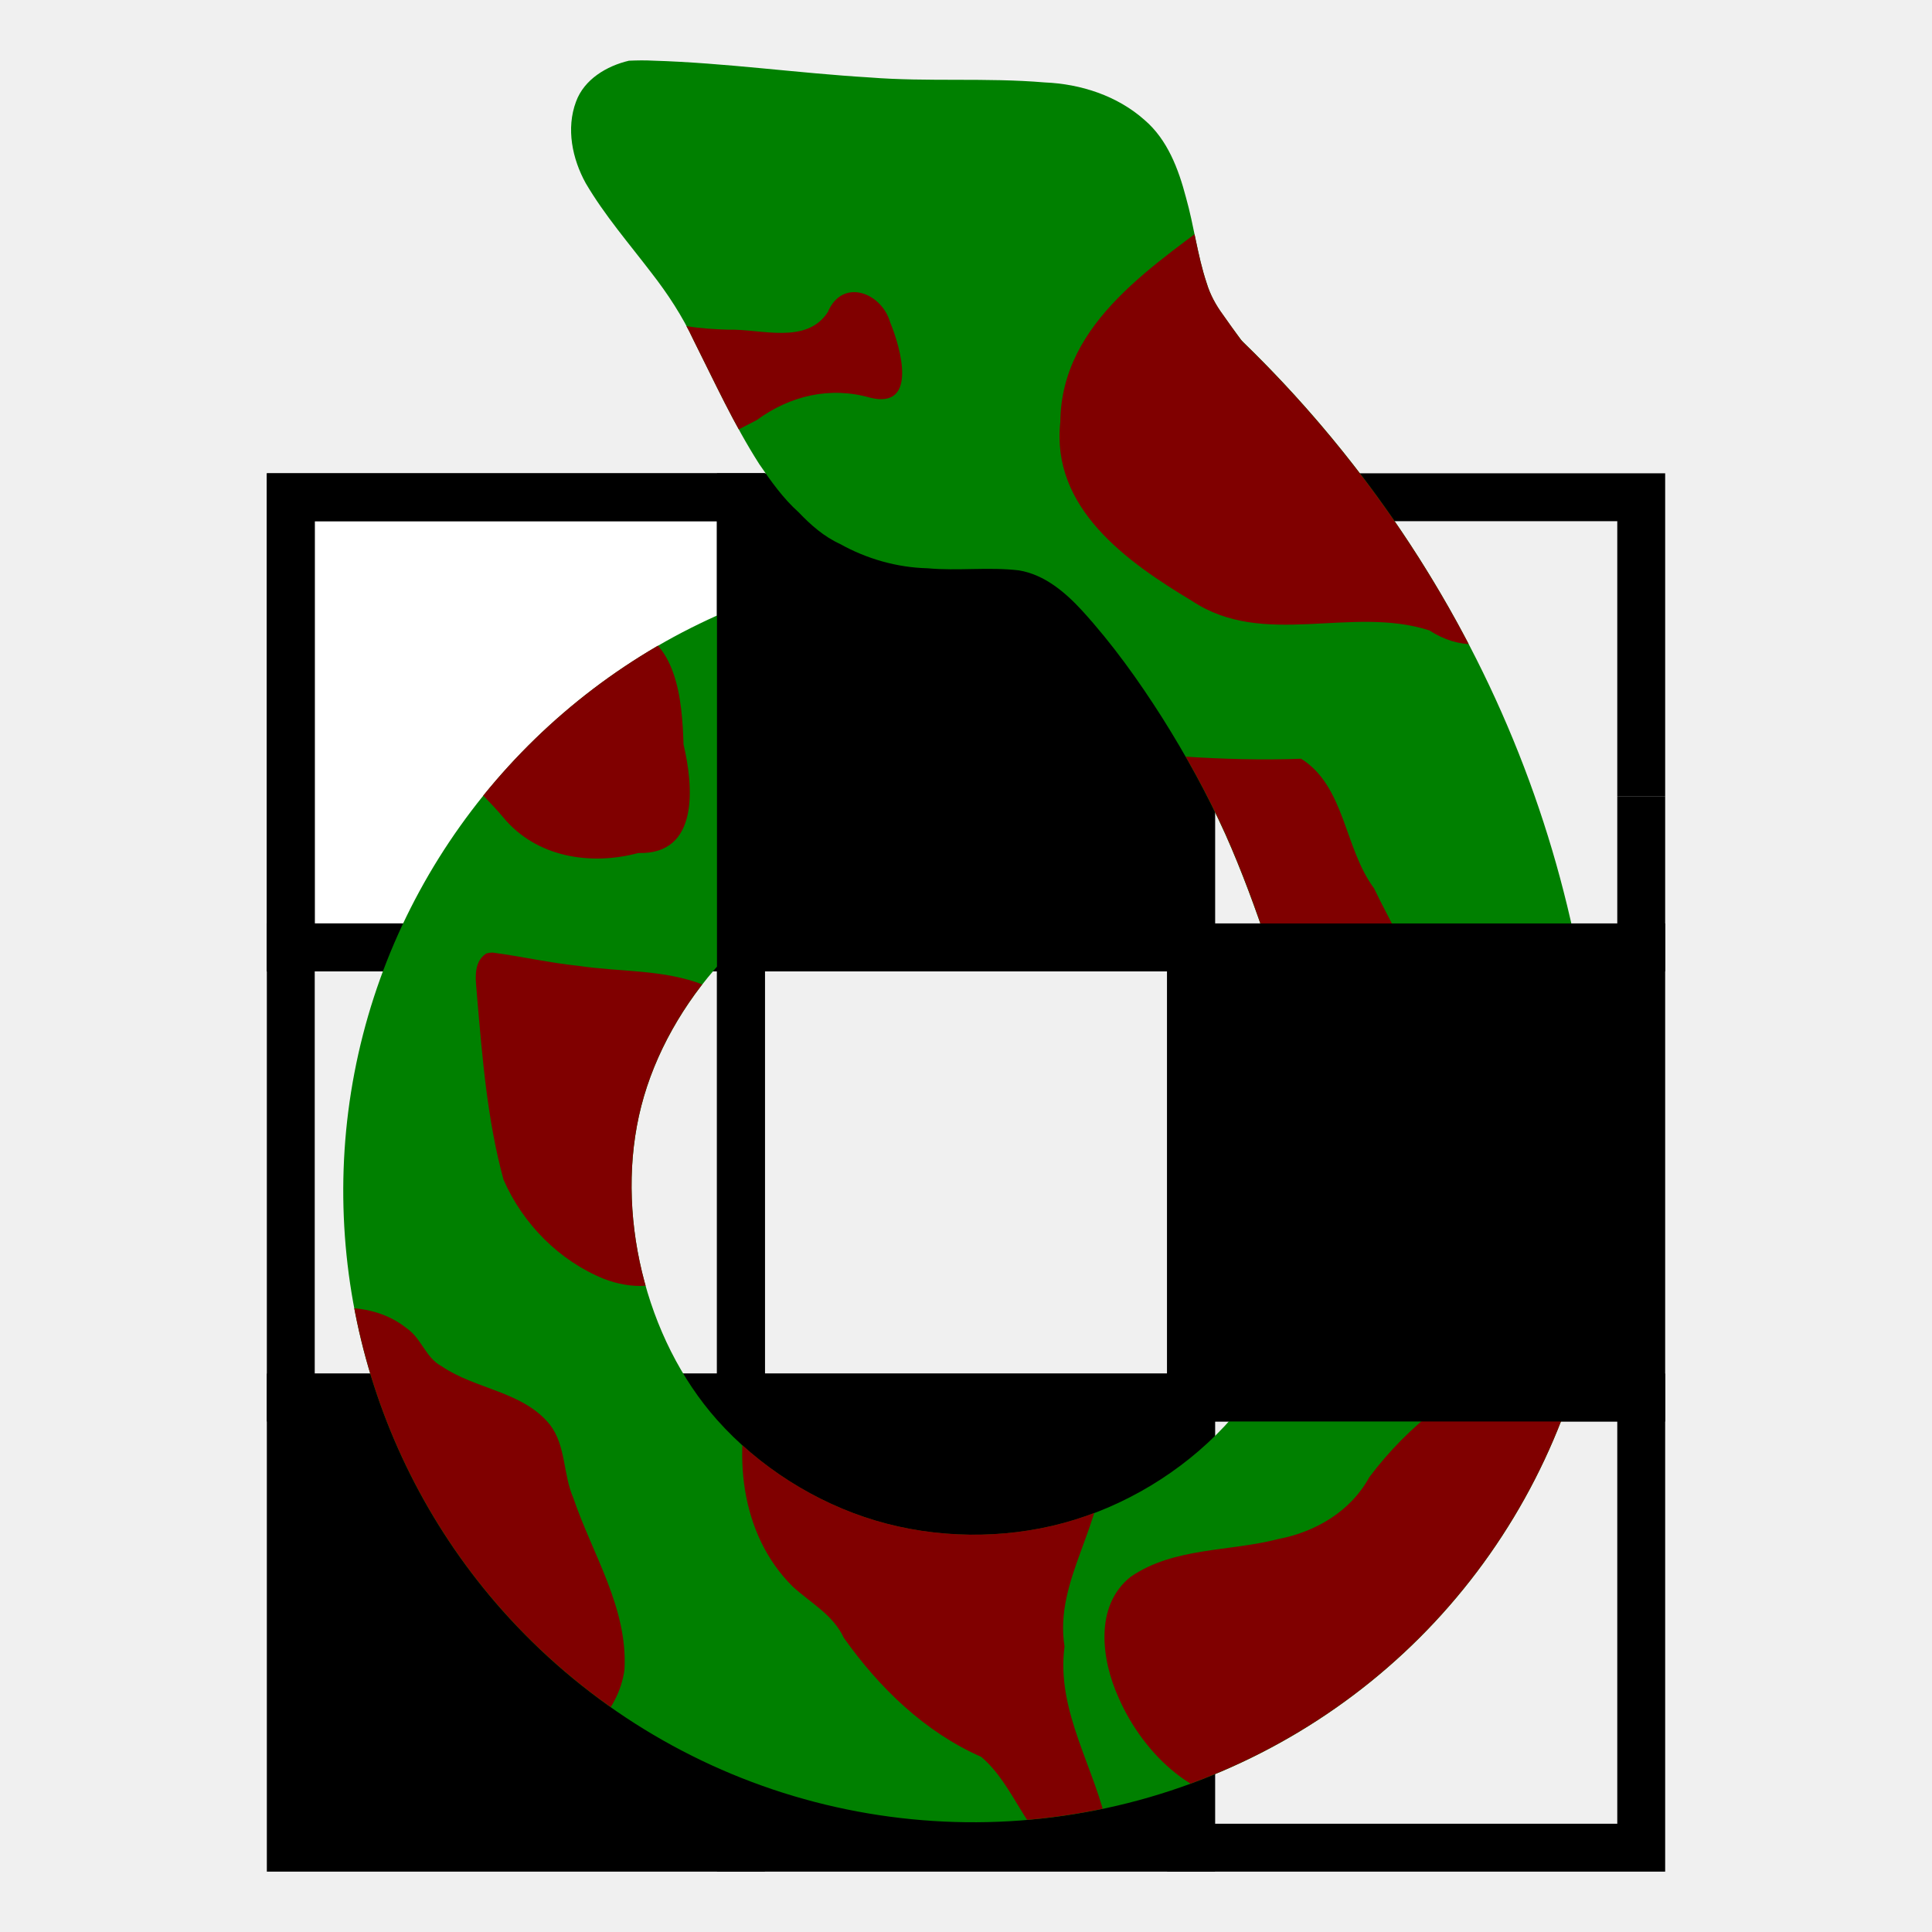
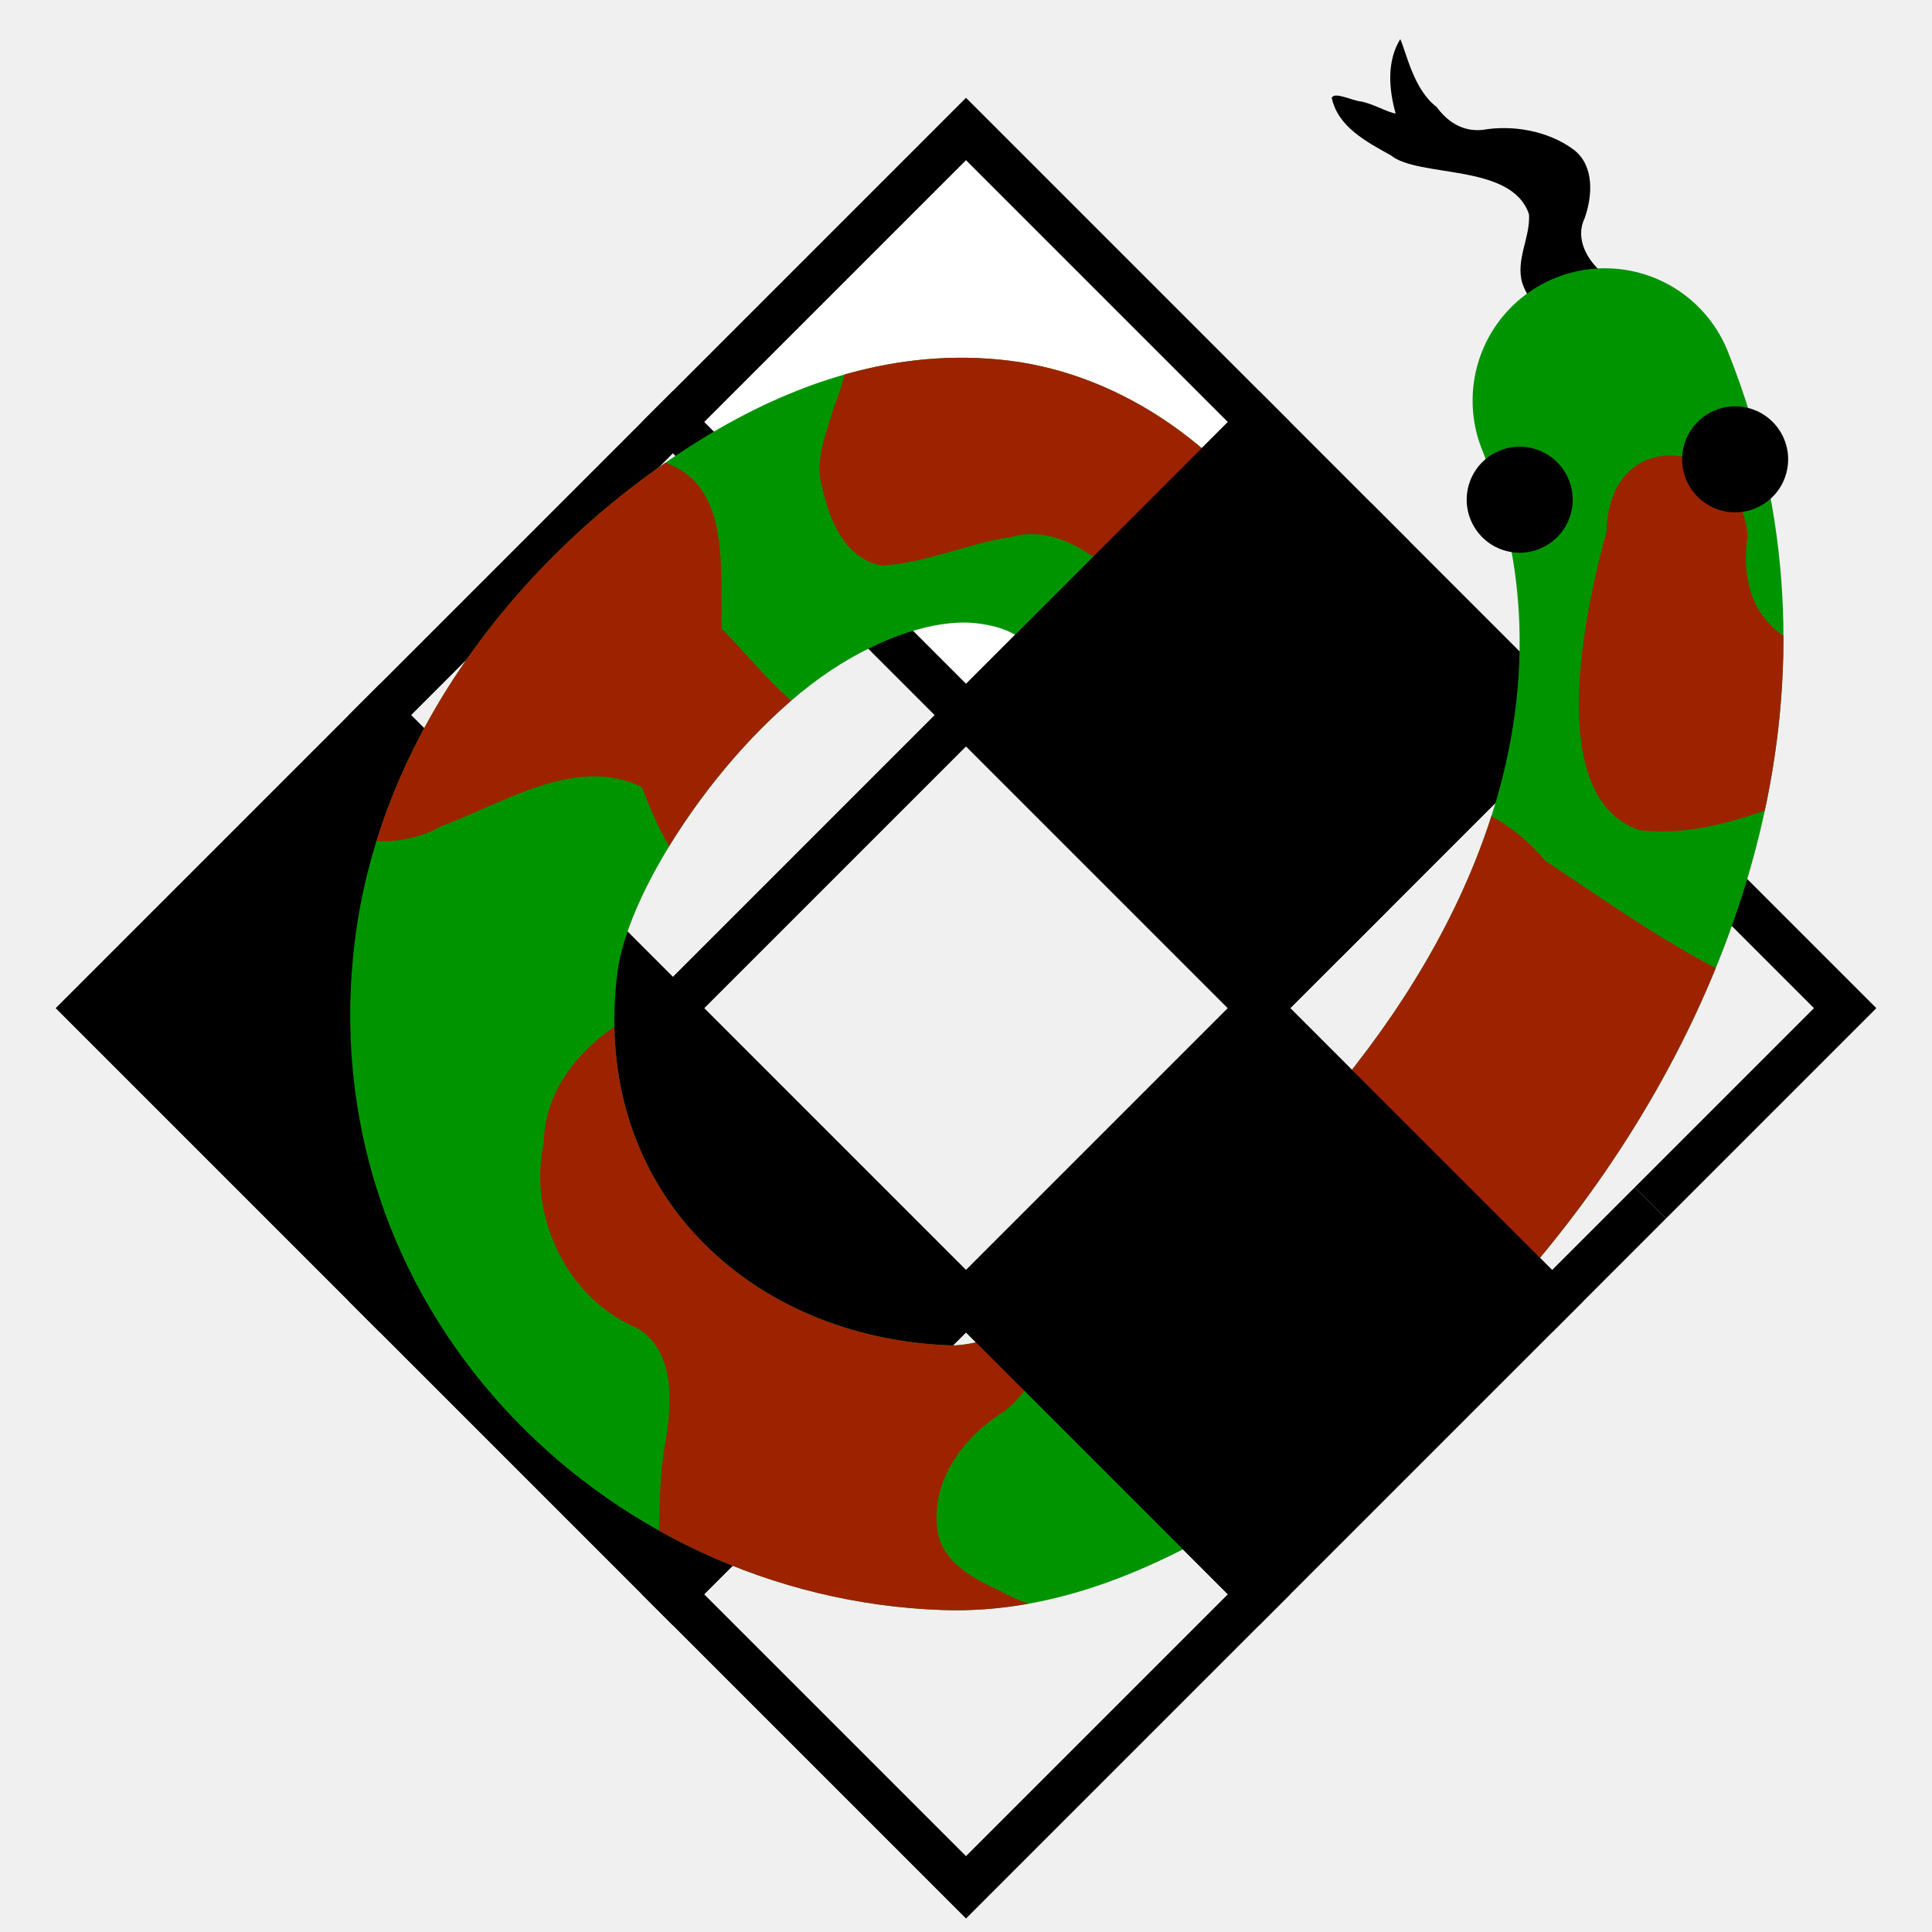
- <svg xmlns="http://www.w3.org/2000/svg" version="1.1" width="256" height="256" id="svg2">
+ <svg xmlns="http://www.w3.org/2000/svg" xmlns:xlink="http://www.w3.org/1999/xlink" width="256" height="256" id="svg2" version="1.1">
  <defs id="defs4">
-     <marker refX="0" refY="0" orient="auto" id="Arrow1Lstart" style="overflow:visible">
-       <path d="M 0,0 5,-5 -12.5,0 5,5 0,0 z" transform="matrix(0.8,0,0,0.8,10,0)" id="path4112" style="fill-rule:evenodd;stroke:#000000;stroke-width:1pt;marker-start:none" />
+     <marker orient="auto" refY="0.0" refX="0.0" id="Arrow1Lstart" style="overflow:visible">
+       <path id="path4112" d="M 0.0,0.0 L 5.0,-5.0 L -12.5,0.0 L 5.0,5.0 L 0.0,0.0 z " style="fill-rule:evenodd;stroke:#000000;stroke-width:1.0pt;marker-start:none" transform="scale(0.8) translate(12.5,0)" />
    </marker>
-     <clipPath id="clipPath4007">
-       <path d="m 92.562,809.737 c -0.417,0.003 -0.833,0.014 -1.25,0.031 -2.321,0.544 -4.681,1.942 -5.531,4.281 -1.047,2.798 -0.407,5.983 1,8.531 1.967,3.351 4.525,6.295 6.875,9.375 1.7,2.185 3.234,4.519 4.406,7.031 2.19,4.356 4.212,8.792 6.844,12.906 1.224,1.791 2.499,3.578 4.125,5.031 1.253,1.317 2.644,2.554 4.312,3.312 2.783,1.557 5.965,2.451 9.156,2.531 3.172,0.292 6.366,-0.153 9.531,0.219 2.666,0.44 4.82,2.287 6.594,4.219 3.137,3.443 5.88,7.258 8.375,11.188 2.462,3.907 4.696,7.945 6.594,12.156 3.366,7.551 5.689,15.509 8.188,23.375 1.003,7.155 1.175,14.421 0.5,21.594 -1.365,6.196 -4.459,12.185 -8.781,16.812 -4.477,4.793 -10.483,8.408 -16.812,10.125 -6.329,1.717 -13.34,1.623 -19.625,-0.25 -6.285,-1.873 -12.206,-5.629 -16.562,-10.531 -7.528,-8.471 -10.725,-21.774 -7.906,-32.75 2.819,-10.976 12.01,-21.048 22.688,-24.844 A 15.004,15.004 0 1 0 105.25,865.8 c -20.558,7.307 -36.292,24.555 -41.719,45.688 -5.427,21.132 0.069,43.785 14.562,60.094 8.132,9.151 18.674,15.878 30.406,19.375 11.732,3.497 24.216,3.643 36.031,0.438 11.815,-3.205 22.55,-9.647 30.906,-18.594 8.356,-8.946 14.045,-20.057 16.438,-32.062 l 0.156,-0.719 0.062,-0.688 c 1.62,-15.805 0.133,-31.859 -4.375,-47.094 -6.003,-20.286 -17.352,-38.649 -32.438,-53.219 -0.676,-0.907 -1.317,-1.825 -1.969,-2.75 -0.737,-1.001 -1.329,-2.089 -1.688,-3.281 -0.969,-2.907 -1.322,-5.992 -2.156,-8.938 -0.779,-2.969 -1.917,-6.013 -4.312,-8.062 -2.845,-2.532 -6.672,-3.781 -10.438,-3.938 -6.089,-0.52 -12.221,-0.047 -18.312,-0.531 -7.546,-0.45 -15.032,-1.525 -22.594,-1.75 -0.416,-0.023 -0.833,-0.034 -1.25,-0.031 z" id="path4009" style="font-size:medium;font-style:normal;font-variant:normal;font-weight:normal;font-stretch:normal;text-indent:0;text-align:start;text-decoration:none;line-height:normal;letter-spacing:normal;word-spacing:normal;text-transform:none;direction:ltr;block-progression:tb;writing-mode:lr-tb;text-anchor:start;baseline-shift:baseline;color:#000000;fill:#008000;fill-opacity:1;stroke:none;stroke-width:30;marker:none;visibility:visible;display:inline;overflow:visible;enable-background:accumulate;font-family:Sans;-inkscape-font-specification:Sans" />
+     <clipPath clipPathUnits="userSpaceOnUse" id="clipPath4007">
+       <path style="font-size:medium;font-style:normal;font-variant:normal;font-weight:normal;font-stretch:normal;text-indent:0;text-align:start;text-decoration:none;line-height:normal;letter-spacing:normal;word-spacing:normal;text-transform:none;direction:ltr;block-progression:tb;writing-mode:lr-tb;text-anchor:start;baseline-shift:baseline;color:#000000;fill:#008000;fill-opacity:1;stroke:none;stroke-width:30;marker:none;visibility:visible;display:inline;overflow:visible;enable-background:accumulate;font-family:Sans;-inkscape-font-specification:Sans" d="m 92.562,809.737 c -0.417,0.003 -0.833,0.014 -1.25,0.031 -2.321,0.544 -4.681,1.942 -5.531,4.281 -1.047,2.798 -0.407,5.983 1,8.531 1.967,3.351 4.525,6.295 6.875,9.375 1.7,2.185 3.234,4.519 4.406,7.031 2.19,4.356 4.212,8.792 6.844,12.906 1.224,1.791 2.499,3.578 4.125,5.031 1.253,1.317 2.644,2.554 4.312,3.312 2.783,1.557 5.965,2.451 9.156,2.531 3.172,0.292 6.366,-0.153 9.531,0.219 2.666,0.44 4.82,2.287 6.594,4.219 3.137,3.443 5.88,7.258 8.375,11.188 2.462,3.907 4.696,7.945 6.594,12.156 3.366,7.551 5.689,15.509 8.188,23.375 1.003,7.155 1.175,14.421 0.5,21.594 -1.365,6.196 -4.459,12.185 -8.781,16.812 -4.477,4.793 -10.483,8.408 -16.812,10.125 -6.329,1.717 -13.34,1.623 -19.625,-0.25 -6.285,-1.873 -12.206,-5.629 -16.562,-10.531 -7.528,-8.471 -10.725,-21.774 -7.906,-32.75 2.819,-10.976 12.01,-21.048 22.688,-24.844 A 15.004,15.004 0 1 0 105.25,865.8 c -20.558,7.307 -36.292,24.555 -41.719,45.688 -5.427,21.132 0.069,43.785 14.562,60.094 8.132,9.151 18.674,15.878 30.406,19.375 11.732,3.497 24.216,3.643 36.031,0.438 11.815,-3.205 22.55,-9.647 30.906,-18.594 8.356,-8.946 14.045,-20.057 16.438,-32.062 l 0.156,-0.719 0.062,-0.688 c 1.62,-15.805 0.133,-31.859 -4.375,-47.094 -6.003,-20.286 -17.352,-38.649 -32.438,-53.219 -0.676,-0.907 -1.317,-1.825 -1.969,-2.75 -0.737,-1.001 -1.329,-2.089 -1.688,-3.281 -0.969,-2.907 -1.322,-5.992 -2.156,-8.938 -0.779,-2.969 -1.917,-6.013 -4.312,-8.062 -2.845,-2.532 -6.672,-3.781 -10.438,-3.938 -6.089,-0.52 -12.221,-0.047 -18.312,-0.531 -7.546,-0.45 -15.032,-1.525 -22.594,-1.75 -0.416,-0.023 -0.833,-0.034 -1.25,-0.031 z" id="path4009" />
+     </clipPath>
+     <filter id="filter5220" color-interpolation-filters="sRGB">
+       <feTurbulence id="feTurbulence5222" numOctaves="1" baseFrequency="0.002 0.107" />
+       <feColorMatrix id="feColorMatrix5224" values="2 0 0 0 0 0 0 0 0 0 0 0 0 0 0 0 0 0 0.5 0.5" result="result91" />
+       <feDisplacementMap id="feDisplacementMap5226" in2="result91" yChannelSelector="A" xChannelSelector="R" scale="14.3" in="SourceGraphic" />
+     </filter>
+     <filter id="filter5294" x="-0.116" width="1.232" y="-0.124" height="1.248">
+       <feGaussianBlur stdDeviation="7.868" id="feGaussianBlur5296" />
+     </filter>
+     <clipPath clipPathUnits="userSpaceOnUse" id="clipPath5481">
+       <use x="0" y="0" xlink:href="#path4365" id="use5483" width="1" height="1" />
+     </clipPath>
+     <clipPath clipPathUnits="userSpaceOnUse" id="clipPath5485">
+       <use x="0" y="0" xlink:href="#path4365" id="use5487" width="1" height="1" />
+     </clipPath>
+     <clipPath clipPathUnits="userSpaceOnUse" id="clipPath5489">
+       <use x="0" y="0" xlink:href="#path4365" id="use5491" width="1" height="1" />
+     </clipPath>
+     <clipPath clipPathUnits="userSpaceOnUse" id="clipPath5493">
+       <use x="0" y="0" xlink:href="#path4365" id="use5495" width="1" height="1" />
+     </clipPath>
+     <clipPath clipPathUnits="userSpaceOnUse" id="clipPath5497">
+       <use x="0" y="0" xlink:href="#path4365" id="use5499" width="1" height="1" />
    </clipPath>
  </defs>
-   <g transform="translate(0,-796.3622)" id="layer1">
-     <g transform="matrix(1.269075,0,0,1.269075,35.35756,-291.1638)" id="g4080">
-       <rect width="47" height="47" x="2.5" y="908.862" id="rect2985" style="fill:#ffffff;fill-opacity:1;stroke:#000000;stroke-width:5;stroke-miterlimit:4;stroke-opacity:1;stroke-dasharray:none" />
-       <rect width="47" height="47" x="2.5" y="908.862" id="use3077" style="fill:none;stroke:#000000;stroke-width:5;stroke-miterlimit:4;stroke-opacity:1;stroke-dasharray:none" />
-       <rect width="47" height="47" x="2.5" y="955.862" id="use3079" style="fill:none;stroke:#000000;stroke-width:5;stroke-miterlimit:4;stroke-opacity:1;stroke-dasharray:none" />
-       <rect width="47" height="47" x="49.5" y="955.862" id="use3085" style="fill:none;stroke:#000000;stroke-width:5;stroke-miterlimit:4;stroke-opacity:1;stroke-dasharray:none" />
-       <rect width="47" height="47" x="96.5" y="1002.862" id="use3093" style="fill:none;stroke:#000000;stroke-width:5;stroke-miterlimit:4;stroke-opacity:1;stroke-dasharray:none" />
-       <path d="m 143.5,940.112 0,15.75 -47,0 0,-10" id="use3089" style="fill:none;stroke:#000000;stroke-width:5;stroke-miterlimit:4;stroke-opacity:1;stroke-dasharray:none" />
-       <path d="m 96.5,945.862 0,-37 0,0 47,0 0,31.25" id="path4745" style="fill:none;stroke:#000000;stroke-width:5;stroke-miterlimit:4;stroke-opacity:1;stroke-dasharray:none" />
-       <rect width="47" height="47" x="2.5" y="1002.862" id="use3081" style="fill:#000000;fill-opacity:1;stroke:#000000;stroke-width:5;stroke-miterlimit:4;stroke-opacity:1;stroke-dasharray:none" />
-       <rect width="47" height="47" x="49.5" y="1002.862" id="use3087" style="fill:#000000;fill-opacity:1;stroke:#000000;stroke-width:5;stroke-miterlimit:4;stroke-opacity:1;stroke-dasharray:none" />
-       <path d="m 66.219,870.25 a 15.002,15.002 0 0 0 -6.625,28.438 c 21.723,11.28 38.898,32.091 45.844,55.562 3.317,11.21 4.44,23.139 3.344,34.781 -1.365,6.196 -4.459,12.185 -8.781,16.813 -4.477,4.793 -10.483,8.408 -16.812,10.125 -6.329,1.717 -13.34,1.623 -19.625,-0.25 -6.285,-1.873 -12.206,-5.629 -16.562,-10.531 -7.528,-8.471 -10.725,-21.774 -7.906,-32.75 2.819,-10.976 12.01,-21.048 22.688,-24.844 A 15.004,15.004 0 1 0 51.75,919.313 c -20.558,7.307 -36.292,24.555 -41.719,45.688 -5.427,21.132 0.069,43.785 14.562,60.094 8.132,9.15 18.674,15.878 30.406,19.375 11.732,3.497 24.216,3.643 36.031,0.438 11.815,-3.205 22.55,-9.648 30.906,-18.594 8.356,-8.946 14.045,-20.057 16.438,-32.062 l 0.156,-0.719 0.062,-0.688 c 1.62,-15.805 0.133,-31.859 -4.375,-47.094 -9.342,-31.571 -31.593,-58.514 -60.812,-73.688 a 15.002,15.002 0 0 0 -7.188,-1.812 z" id="path3085" style="font-size:medium;font-style:normal;font-variant:normal;font-weight:normal;font-stretch:normal;text-indent:0;text-align:start;text-decoration:none;line-height:normal;letter-spacing:normal;word-spacing:normal;text-transform:none;direction:ltr;block-progression:tb;writing-mode:lr-tb;text-anchor:start;baseline-shift:baseline;color:#000000;fill:#008000;fill-opacity:1;stroke:none;stroke-width:30;marker:none;visibility:visible;display:inline;overflow:visible;enable-background:accumulate;font-family:Sans;-inkscape-font-specification:Sans" />
-       <rect width="47" height="47" x="49.5" y="908.862" id="use3083" style="fill:#000000;fill-opacity:1;stroke:#000000;stroke-width:5;stroke-miterlimit:4;stroke-opacity:1;stroke-dasharray:none" />
-       <path d="m 37.812,863.281 c -2.321,0.544 -4.681,1.942 -5.531,4.281 -1.047,2.798 -0.393,5.963 1.015,8.511 1.967,3.351 4.525,6.299 6.875,9.379 1.7,2.185 3.222,4.51 4.394,7.022 2.19,4.356 4.218,8.813 6.85,12.927 1.224,1.791 2.49,3.583 4.116,5.036 1.253,1.317 2.651,2.545 4.319,3.303 2.783,1.557 5.948,2.458 9.139,2.538 3.172,0.292 6.37,-0.154 9.535,0.218 2.666,0.44 4.832,2.279 6.606,4.21 3.137,3.443 5.862,7.244 8.357,11.173 2.462,3.907 4.698,7.965 6.595,12.177 3.504,7.861 5.882,16.15 8.5,24.331 0.472,1.247 0.646,2.624 1.355,3.768 0.738,1.135 2.226,1.11 3.428,1.125 1.858,-0.04 3.711,-0.195 5.568,-0.269 6.06,-0.431 12.137,-0.573 18.192,-1.074 1.403,-0.429 1.783,-2.184 1.436,-3.454 -1.213,-4.877 -2.347,-9.776 -3.632,-14.635 -1.84,-6.908 -3.774,-13.829 -6.724,-20.361 -2.359,-5.323 -5.075,-10.482 -7.988,-15.52 -2.277,-3.761 -4.578,-7.517 -7.258,-11.008 -4.279,-5.81 -9.004,-11.283 -13.159,-17.184 -0.737,-1.001 -1.318,-2.097 -1.676,-3.289 -0.969,-2.907 -1.321,-5.976 -2.156,-8.922 -0.779,-2.969 -1.928,-6.041 -4.324,-8.09 -2.845,-2.532 -6.655,-3.767 -10.421,-3.923 -6.089,-0.52 -12.211,-0.037 -18.302,-0.522 -7.546,-0.45 -15.046,-1.527 -22.608,-1.752 -0.833,-0.046 -1.668,-0.029 -2.501,0.005 z" id="path3935" style="font-size:medium;font-style:normal;font-variant:normal;font-weight:normal;font-stretch:normal;text-indent:0;text-align:start;text-decoration:none;line-height:normal;letter-spacing:normal;word-spacing:normal;text-transform:none;direction:ltr;block-progression:tb;writing-mode:lr-tb;text-anchor:start;baseline-shift:baseline;color:#000000;fill:#008000;fill-opacity:1;stroke:none;stroke-width:30;marker:none;visibility:visible;display:inline;overflow:visible;enable-background:accumulate;font-family:Sans;-inkscape-font-specification:Sans" />
-       <g transform="translate(-53.5,53.50002)" clip-path="url(#clipPath4007)" id="g3992">
-         <path d="m 153.929,825.219 c -7.424,5.756 -17.485,11.66 -17.582,22.286 -0.989,9.011 6.982,14.62 13.752,18.684 7.494,4.989 16.626,0.436 24.784,3.078 6.212,4.038 13.002,-0.935 10.043,-8.03 -3.512,-9.041 -9.067,-17.418 -15.709,-24.49 -4.733,-3.913 -7.478,-11.825 -14.547,-11.766 l -0.385,0.124 -0.357,0.115 0,0 z" id="path3200" style="fill:#800000;stroke:none" />
-         <path d="m 136.786,881.291 c 8.208,0.904 16.506,1.677 24.706,1.373 4.59,2.882 4.496,9.353 7.606,13.52 3.237,6.716 8.024,13.604 6.773,21.408 0.875,7.513 -8.22,10.108 -14.041,8.475 -8.28,-2.983 -12.528,-11.727 -15.068,-19.605 -2.077,-7.755 -5.992,-14.765 -9.179,-22.063 -0.345,-1.014 -0.62,-2.052 -0.797,-3.108 z" id="path3978" style="color:#000000;fill:#800000;fill-opacity:1;fill-rule:nonzero;stroke:none;stroke-width:1px;marker:none;visibility:visible;display:inline;overflow:visible;enable-background:accumulate" />
-         <path d="m 204.286,939.862 c -13.439,1.405 -27.36,6.689 -35.682,17.826 -1.935,3.549 -5.599,5.705 -9.49,6.445 -5.111,1.337 -10.908,0.84 -15.42,3.945 -3.815,3.025 -3.053,8.683 -1.257,12.631 2.568,5.887 8.274,11.488 15.134,10.906 3.546,-0.359 6.362,-2.751 9.449,-4.298 7.762,-4.719 13.452,-11.977 18.802,-19.155 7.084,-8.373 15.856,-16.182 18.766,-27.164 0.222,-3.115 -0.335,-6.242 0.056,-9.351" id="path3980" style="color:#000000;fill:#800000;fill-opacity:1;fill-rule:nonzero;stroke:none;stroke-width:1px;marker:none;visibility:visible;display:inline;overflow:visible;enable-background:accumulate" />
-         <path d="m 104.286,947.719 c -2.229,7.177 -1.429,15.914 4.141,21.397 1.901,1.736 4.182,2.91 5.319,5.34 3.689,5.204 8.455,9.832 14.353,12.429 3.455,2.945 4.533,7.958 8.397,10.492 1.813,1.161 5.631,-0.484 4.841,-2.816 -1.288,-6.447 -5.454,-12.402 -4.549,-19.203 -1.122,-6.947 4.307,-12.888 3.961,-19.767 -0.206,-3.265 -2.517,-6.197 -5.617,-7.214 -6.437,-2.637 -13.617,-1.688 -20.222,-3.646 -3.776,-0.691 -7.547,-1.41 -11.338,-2.011" id="path3982" style="color:#000000;fill:#800000;fill-opacity:1;fill-rule:nonzero;stroke:none;stroke-width:1px;marker:none;visibility:visible;display:inline;overflow:visible;enable-background:accumulate" />
-         <path d="m 55,941.291 c 4.157,-1.628 9.419,-2.113 13.113,0.847 1.538,1.05 1.967,3.079 3.639,3.956 3.544,2.426 8.458,2.603 11.29,6.082 1.709,2.204 1.367,5.182 2.455,7.658 1.991,5.881 5.697,11.481 5.346,17.916 -0.588,4.602 -4.826,8.801 -9.588,8.643 -3.147,-0.12 -5.063,-2.901 -6.977,-5.019 -6.995,-8.207 -11.389,-18.149 -16.431,-27.574 -1.507,-2.455 -2.979,-5.011 -3.56,-7.866" id="path3984" style="color:#000000;fill:#800000;fill-opacity:1;fill-rule:nonzero;stroke:none;stroke-width:1px;marker:none;visibility:visible;display:inline;overflow:visible;enable-background:accumulate" />
-         <path d="m 76.406,903 c -1.528,0.994 -1.03,3.106 -0.945,4.628 0.551,6.367 1.065,12.798 2.75,18.982 2.007,4.611 5.827,8.483 10.504,10.368 2.68,1.039 6.092,1.182 8.295,-0.956 2.592,-2.412 3.729,-5.884 5.209,-9.006 1.712,-4.333 3.183,-9.109 2.143,-13.788 -0.668,-2.906 -2.325,-5.886 -5.274,-6.954 -4.144,-1.632 -8.685,-1.334 -13.024,-1.981 -3.023,-0.311 -5.993,-0.993 -8.998,-1.391 l -0.333,0.022 L 76.406,903 z" id="path3986" style="color:#000000;fill:#800000;fill-opacity:1;fill-rule:nonzero;stroke:none;stroke-width:1px;marker:none;visibility:visible;display:inline;overflow:visible;enable-background:accumulate" />
-         <path d="m 61.429,873.791 c 5.38,5.253 11.866,9.233 16.754,14.993 3.433,4.17 9.108,5.064 14.102,3.723 6.401,0.191 5.746,-7.022 4.723,-11.333 -0.145,-4.588 -0.646,-11.16 -6.15,-12.329 -7.714,-1.936 -15.897,-4.077 -23.821,-2.212 -3.295,0.885 -5.009,4.016 -5.607,7.157 z" id="path3988" style="color:#000000;fill:#800000;fill-opacity:1;fill-rule:nonzero;stroke:none;stroke-width:1px;marker:none;visibility:visible;display:inline;overflow:visible;enable-background:accumulate" />
-         <path d="m 93.214,836.291 c 2.688,1.219 5.591,1.492 8.491,1.576 3.397,-0.091 8.126,1.593 10.365,-1.836 1.519,-3.62 5.632,-2.05 6.518,1.085 1.095,2.642 2.921,9.063 -2.071,7.857 -4.2,-1.212 -8.398,-0.213 -11.872,2.336 -2.693,1.323 -7.262,4.453 -8.876,0.15 -1.698,-3.457 -3.896,-7.177 -2.556,-11.168 z" id="path3990" style="color:#000000;fill:#800000;fill-opacity:1;fill-rule:nonzero;stroke:none;stroke-width:1px;marker:none;visibility:visible;display:inline;overflow:visible;enable-background:accumulate" />
-       </g>
-       <rect width="47" height="47" x="96.5" y="955.862" id="use3091" style="fill:#000000;fill-opacity:1;stroke:#000000;stroke-width:5;stroke-miterlimit:4;stroke-opacity:1;stroke-dasharray:none" />
-     </g>
+   <g id="layer1" transform="translate(0,-796.3622)">
+     <path id="path5228" d="m 209.686,842.018 c -2.741,-2.617 -6.744,-4.349 -7.99,-8.2 -0.872,-3.065 1.083,-5.993 0.909,-9.038 -2.226,-6.836 -14.585,-4.809 -18.321,-7.839 -3.177,-1.775 -6.984,-3.727 -7.823,-7.608 0.329,-0.873 2.721,0.37 3.857,0.473 1.501,0.252 3.714,1.518 4.613,1.595 -0.901,-3.182 -1.202,-6.925 0.612,-9.851 0.773,1.628 1.743,6.687 4.811,8.977 1.365,1.875 3.384,3.336 6.119,3.044 3.876,-0.678 8.642,0.074 12.089,2.651 2.734,2.144 2.451,6.138 1.4,9.09 -1.331,2.747 0.474,5.777 2.669,7.452 3.13,3.338 6.055,2.448 1.899,5.783 -1.615,1.157 -3.229,2.314 -4.844,3.471 z" style="fill:#000000;fill-opacity:1;stroke:none" />
+     <rect style="fill:#ffffff;fill-opacity:1;stroke:#000000;stroke-width:5.842;stroke-miterlimit:4;stroke-opacity:1;stroke-dasharray:none" id="rect2985" width="54.915" height="54.915" x="665.71" y="484.69" transform="matrix(0.7071068,0.7071068,-0.7071068,0.7071068,0,0)" />
+     <rect y="539.606" x="665.71" height="54.915" width="54.915" id="use3079" style="fill:none;stroke:#000000;stroke-width:5.842;stroke-miterlimit:4;stroke-opacity:1;stroke-dasharray:none" transform="matrix(0.7071068,0.7071068,-0.7071068,0.7071068,0,0)" />
+     <rect y="594.521" x="665.71" height="54.915" width="54.915" id="use3081" style="fill:#000000;fill-opacity:1;stroke:#000000;stroke-width:5.842;stroke-miterlimit:4;stroke-opacity:1;stroke-dasharray:none" transform="matrix(0.7071068,0.7071068,-0.7071068,0.7071068,0,0)" />
+     <rect y="539.606" x="720.625" height="54.915" width="54.915" id="use3085" style="fill:none;stroke:#000000;stroke-width:5.842;stroke-miterlimit:4;stroke-opacity:1;stroke-dasharray:none" transform="matrix(0.7071068,0.7071068,-0.7071068,0.7071068,0,0)" />
+     <rect y="594.521" x="775.54" height="54.915" width="54.915" id="use3093" style="fill:none;stroke:#000000;stroke-width:5.842;stroke-miterlimit:4;stroke-opacity:1;stroke-dasharray:none" transform="matrix(0.7071068,0.7071068,-0.7071068,0.7071068,0,0)" />
+     <path style="fill:none;stroke:#000000;stroke-width:5.842;stroke-miterlimit:4;stroke-opacity:1;stroke-dasharray:none" d="m 218.674,955.767 -13.012,13.012 -38.831,-38.831 8.262,-8.262" id="use3089" />
+     <path style="fill:none;stroke:#000000;stroke-width:5.842;stroke-miterlimit:4;stroke-opacity:1;stroke-dasharray:none" d="m 175.093,921.687 30.569,-30.569 0,0 38.831,38.831 -25.818,25.818" id="path4745" />
+     <path style="fill:#000000;fill-opacity:1;stroke:#000000;stroke-width:5.842;stroke-miterlimit:4;stroke-opacity:1" d="m 179.616,865.072 26.045,26.045 -30.075,30.075" id="use3083" />
+     <rect y="594.521" x="720.625" height="54.915" width="54.915" id="use3087" style="fill:#000000;fill-opacity:1;stroke:#000000;stroke-width:5.842;stroke-miterlimit:4;stroke-opacity:1;stroke-dasharray:none" transform="matrix(0.7071068,0.7071068,-0.7071068,0.7071068,0,0)" />
+     <a id="a4369" transform="matrix(1.128596,0.3024063,-0.3024063,1.128596,273.9373,-148.1968)">
+       <path style="font-size:medium;font-style:normal;font-variant:normal;font-weight:normal;font-stretch:normal;text-indent:0;text-align:start;text-decoration:none;line-height:normal;letter-spacing:normal;word-spacing:normal;text-transform:none;direction:ltr;block-progression:tb;writing-mode:lr-tb;text-anchor:start;baseline-shift:baseline;color:#000000;fill:#009400;fill-opacity:1;stroke:none;stroke-width:30;marker:none;visibility:visible;display:inline;overflow:visible;enable-background:accumulate;font-family:Sans;-inkscape-font-specification:Sans" d="m 169.5,823.344 a 15.002,15.002 0 0 0 -11.062,24.125 c 15.898,21.312 14.018,47.508 4.062,71.031 -4.978,11.762 -11.997,22.413 -19.031,30.062 -7.034,7.65 -14.468,11.858 -16.969,12.438 -22.471,5.206 -44.228,-6.548 -47.562,-31.094 -1.328,-9.774 5.49,-29.778 15.406,-40.281 4.958,-5.252 10.071,-7.959 13.719,-8.469 3.648,-0.51 6.793,-0.17 12.562,5.469 a 15.002,15.002 0 1 0 20.969,-21.438 c -10.873,-10.627 -24.945,-15.531 -37.688,-13.75 -12.743,1.781 -23.173,8.906 -31.375,17.594 -16.404,17.376 -26.472,41.648 -23.312,64.906 5.639,41.518 46.312,65.058 84.062,56.312 12.555,-2.909 22.666,-10.951 32.25,-21.375 9.584,-10.424 18.24,-23.673 24.594,-38.688 12.708,-30.028 16.06,-68.905 -7.625,-100.656 a 15.002,15.002 0 0 0 -13,-6.188 z" id="path4365" />
+       <path style="fill:#000000;fill-opacity:1;stroke:none" id="path5212" d="m 131.875,32.201 c 0,3.319 -2.691,6.01 -6.01,6.01 -3.319,0 -6.01,-2.691 -6.01,-6.01 0,-3.319 2.691,-6.01 6.01,-6.01 3.319,0 6.01,2.691 6.01,6.01 z" transform="translate(38.04193,819.4818)" />
+       <path style="color:#000000;fill:#9d2300;fill-opacity:1;stroke:none;stroke-width:1;marker:none;visibility:visible;display:inline;overflow:visible;enable-background:accumulate" d="m 140.977,847.426 c -1.683,6.086 -4.208,11.919 -7.269,17.434 -3.508,2.701 -6.759,6.349 -11.349,7.055 -3.951,-1.919 -8.9,-3.698 -13.027,-1.242 -4.61,2.009 -8.556,5.358 -13.361,6.953 -4.167,0.355 -7.073,-3.39 -8.773,-6.714 -1.772,-2.807 -1.192,-6.291 -1.118,-9.439 0.421,-2.985 -0.049,-6.042 0.37,-8.988 1.139,-2.994 4.835,-3.171 7.535,-3.607 3.604,-0.48 6.982,-1.942 10.564,-2.568 7.821,-1.652 15.841,-2.596 23.838,-2.375 3.616,0.361 7.16,1.298 10.694,2.061 0.707,0.307 1.725,0.544 1.895,1.43 z" id="path5298" clip-path="url(#clipPath5497)" />
+       <path style="color:#000000;fill:#9d2300;fill-opacity:1;fill-rule:nonzero;stroke:none;stroke-width:1;marker:none;visibility:visible;display:inline;overflow:visible;enable-background:accumulate" d="m 101.914,894.545 c -6.705,6.081 -15.619,-1.918 -21.624,-5.292 -2.219,-7.353 -3.479,-18.3 -14.259,-16.344 -10.749,-0.385 -12.223,11.92 -19.149,17.356 -6.283,6.217 -13.928,14.114 -10.719,23.806 0.789,10.291 12.966,11.139 19.178,5.045 6.122,-4.333 12.739,-11.784 20.829,-10.192 4.068,5.457 9.869,13.249 16.619,5.42 5.061,-5.504 4.863,-13.765 9.124,-19.799 z" id="path5302" clip-path="url(#clipPath5493)" />
+       <path style="color:#000000;fill:#9d2300;fill-opacity:1;fill-rule:nonzero;stroke:none;stroke-width:1;marker:none;visibility:visible;display:inline;overflow:visible;enable-background:accumulate" d="m 84.922,931.678 c -5.928,4.197 -10.943,11.56 -9.046,19.104 0.385,8.498 7.187,16.438 15.697,17.554 4.848,1.442 5.959,7.106 6.407,11.477 0.271,4.204 1.545,8.248 2.433,12.354 0.7,3.822 3.981,7.357 8.153,6.463 13.997,0.177 26.968,-6.065 40.701,-7.741 2.114,-0.099 7.34,-3.286 2.666,-3.755 -4.353,0.144 -8.782,0.341 -13.073,-0.691 -3.49,-0.591 -7.585,-1.616 -8.747,-5.471 -1.789,-5.118 0.636,-10.696 4.208,-14.418 3.126,-4.415 3.023,-10.118 2.631,-15.278 -4.433,-4.453 -11.181,-1.806 -16.587,-3.498 -2.714,-1.263 -5.523,-2.393 -8.053,-4.046 -5.928,-3.944 -10.968,-10.023 -18.418,-10.997 -2.924,-0.579 -5.973,-2.032 -8.97,-1.058 z" id="path5304" clip-path="url(#clipPath5489)" />
+       <path style="color:#000000;fill:#9d2300;fill-opacity:1;fill-rule:nonzero;stroke:none;stroke-width:1;marker:none;visibility:visible;display:inline;overflow:visible;enable-background:accumulate" d="m 224.305,896.523 c -15.153,5.906 -32.596,-1.205 -46.968,-6.032 -16.895,-11.872 -41.225,5.219 -34.025,24.726 9.926,14.61 29.082,18.27 40.387,32.013 14.616,11.344 34.256,-2.631 32.468,-19.938 2.752,-10.099 1.793,-22.158 8.138,-30.769 z" id="path5306" clip-path="url(#clipPath5485)" />
+       <path style="color:#000000;fill:#9d2300;fill-opacity:1;fill-rule:nonzero;stroke:none;stroke-width:1;marker:none;visibility:visible;display:inline;overflow:visible;enable-background:accumulate" d="m 212.036,856.58 c -10.077,4.983 -20.649,4.381 -22.113,-7.635 -3.846,-10.505 -18.521,-8.428 -15.572,3.696 -0.049,8.414 0.702,30.975 12.374,31.726 9.393,-1.358 16.218,-8.868 24.357,-13.154" id="path5308" clip-path="url(#clipPath5481)" />
+       <path transform="translate(60.45763,808.7366)" d="m 131.875,32.201 c 0,3.319 -2.691,6.01 -6.01,6.01 -3.319,0 -6.01,-2.691 -6.01,-6.01 0,-3.319 2.691,-6.01 6.01,-6.01 3.319,0 6.01,2.691 6.01,6.01 z" id="path5214" style="fill:#000000;fill-opacity:1;stroke:none" />
+     </a>
+     <path style="fill:#000000;fill-opacity:1;stroke:#000000;stroke-width:5.842;stroke-linecap:square;stroke-linejoin:miter;stroke-miterlimit:4;stroke-opacity:1" d="m 179.895,916.884 -13.064,13.064 -38.831,-38.831 38.831,-38.831 0,0 15.852,15.853" id="path4363" />
+     <rect y="539.606" x="775.54" height="54.915" width="54.915" id="use3091" style="fill:#000000;fill-opacity:1;stroke:#000000;stroke-width:5.842;stroke-miterlimit:4;stroke-opacity:1;stroke-dasharray:none" transform="matrix(0.7071068,0.7071068,-0.7071068,0.7071068,0,0)" />
  </g>
</svg>
